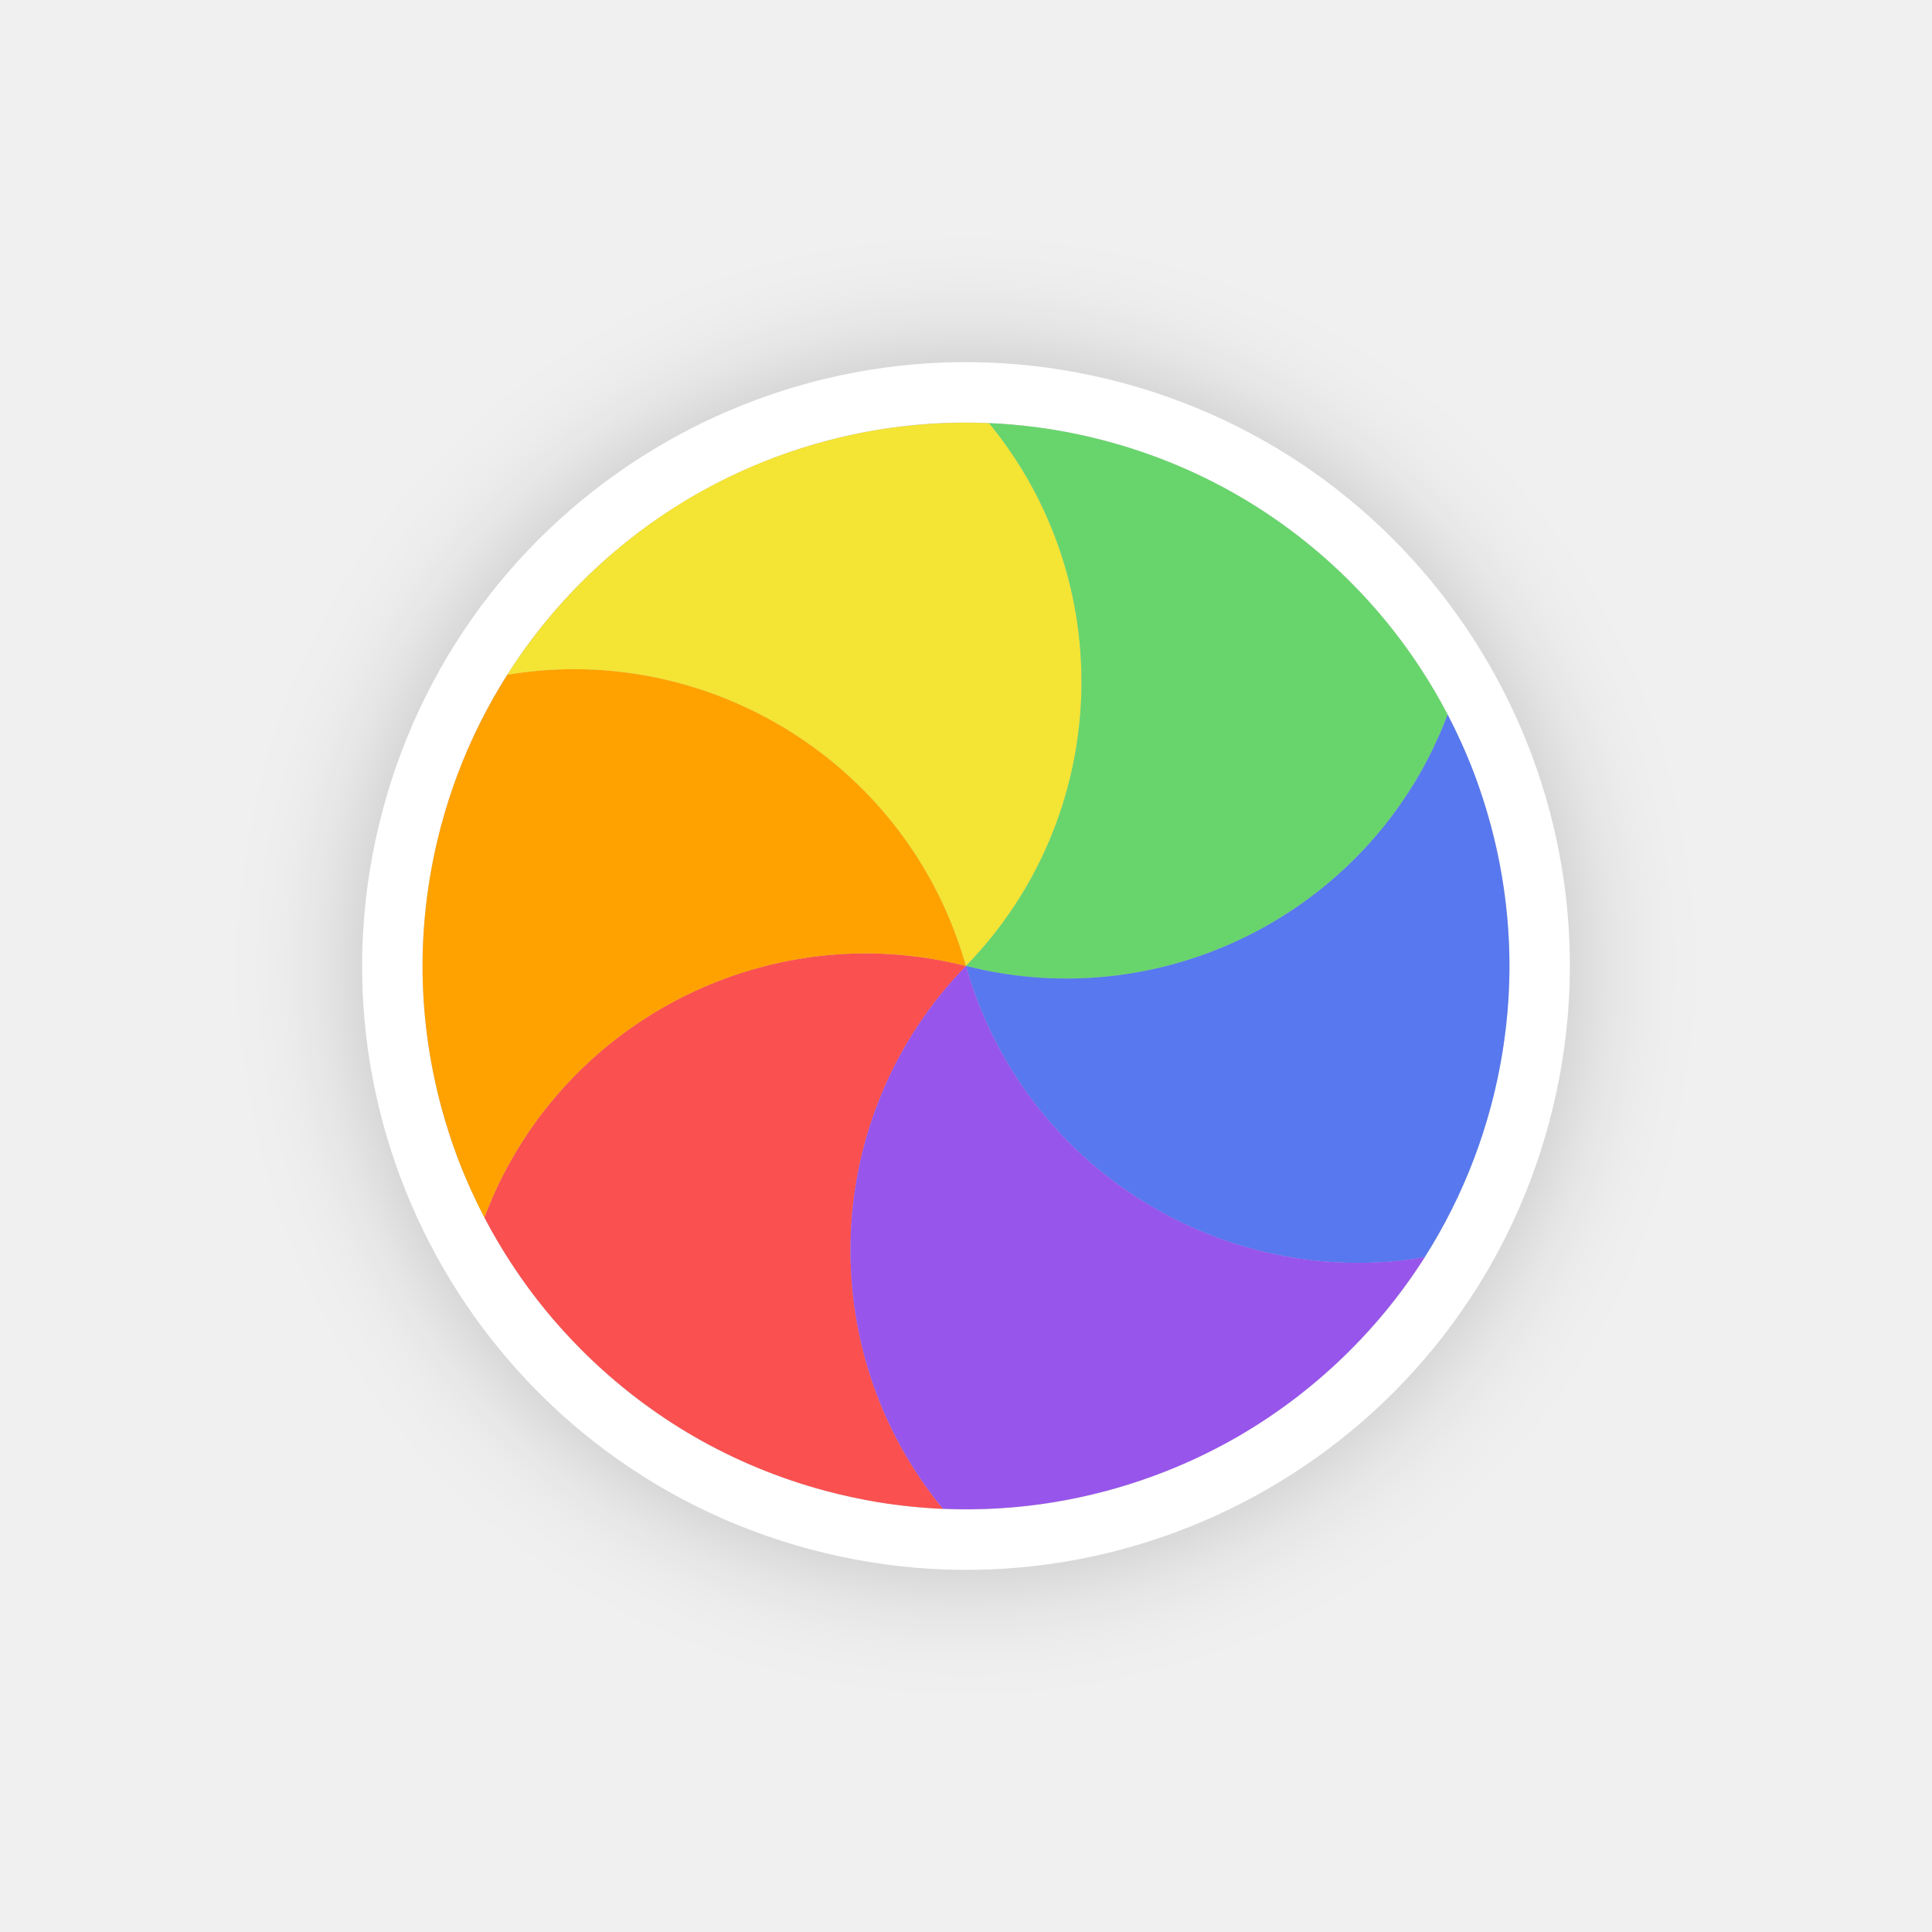
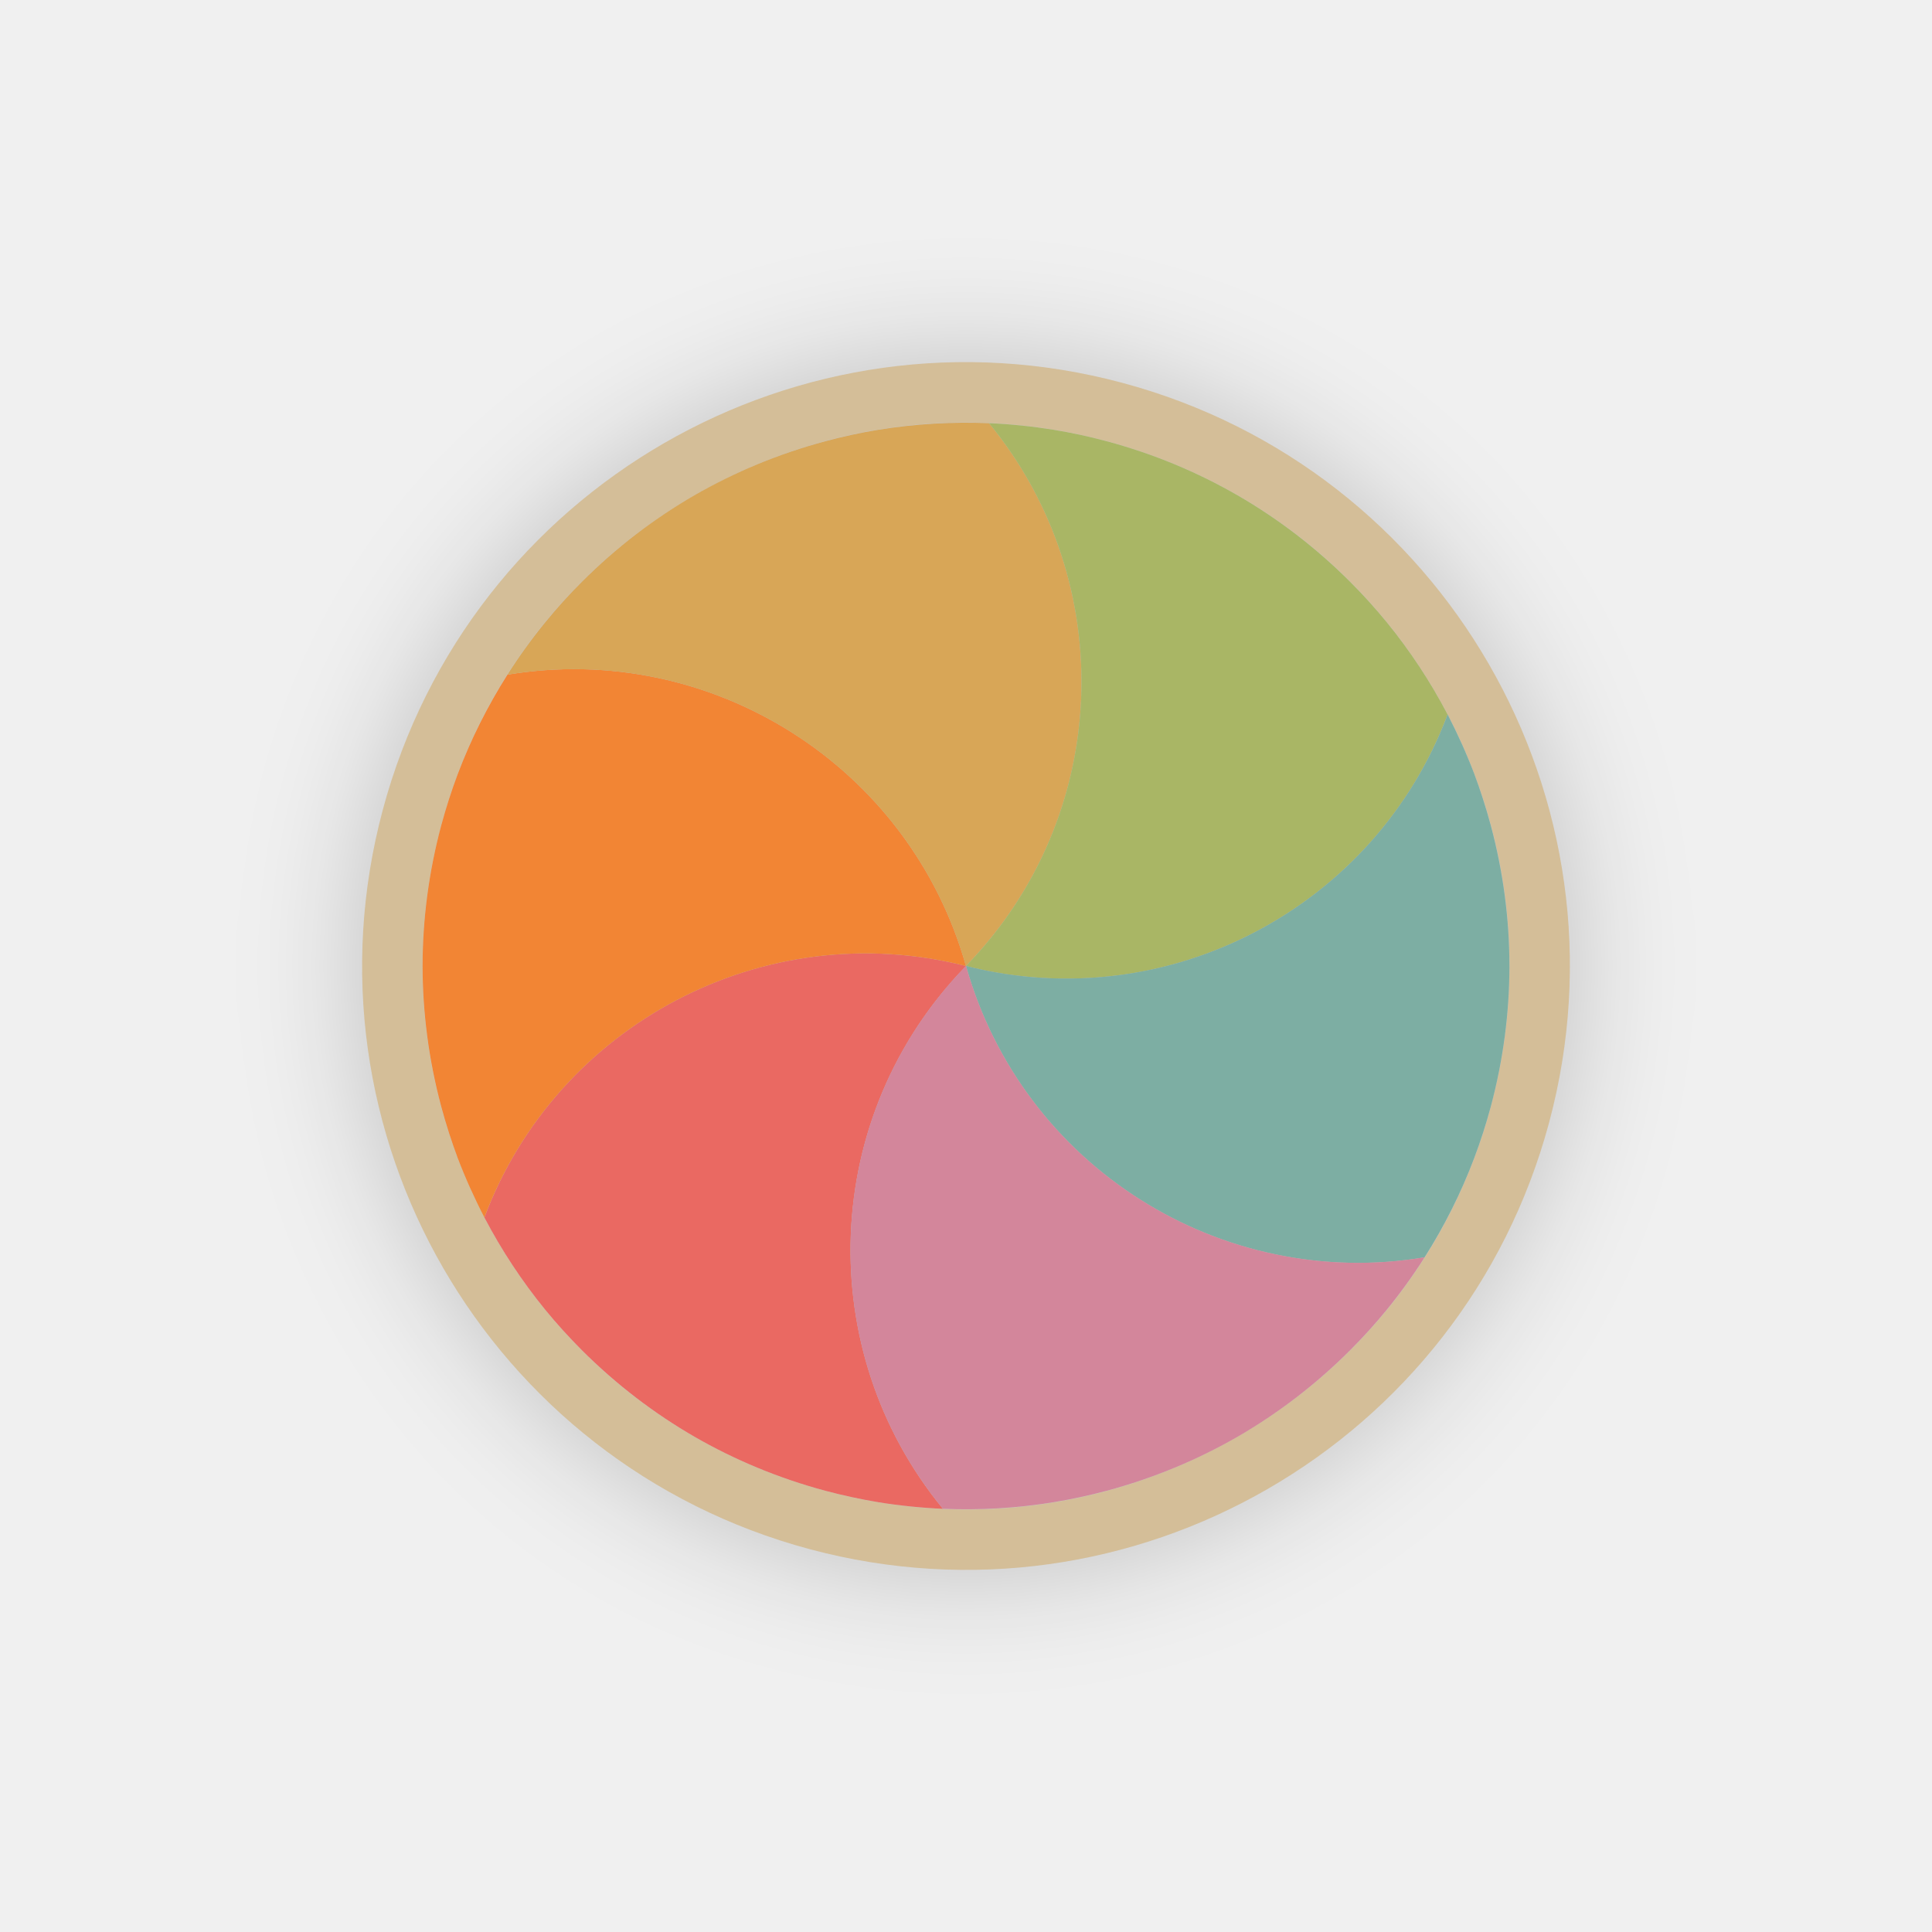
<svg xmlns="http://www.w3.org/2000/svg" width="32" height="32" viewBox="0 0 32 32" fill="none">
  <g filter="url(#filter0_d_182_7433)">
-     <circle cx="16" cy="16" r="9.5" transform="rotate(-165 16 16)" stroke="white" stroke-linejoin="round" />
-     <path d="M15.619 24.991C15.262 24.975 14.905 24.939 14.551 24.882C14.258 24.833 13.964 24.77 13.671 24.692C12.893 24.483 12.166 24.179 11.5 23.795C10.834 23.41 10.207 22.932 9.637 22.363C9.423 22.148 9.221 21.926 9.033 21.696C8.645 21.221 8.307 20.707 8.023 20.165C9.218 16.977 12.643 15.147 16.001 16C13.584 18.481 13.457 22.362 15.619 24.991Z" fill="#FB5050" />
-     <path d="M8.023 20.165C7.858 19.848 7.711 19.521 7.583 19.186C7.479 18.908 7.387 18.622 7.308 18.329C7.1 17.551 7 16.769 6.999 16C7 15.231 7.1 14.449 7.308 13.671C7.387 13.378 7.479 13.092 7.584 12.814C7.801 12.241 8.077 11.691 8.405 11.174C11.763 10.616 15.06 12.666 16 16C12.643 15.148 9.219 16.978 8.023 20.165Z" fill="#FFA200" />
-     <path d="M8.404 11.175C8.596 10.872 8.806 10.582 9.033 10.304C9.221 10.074 9.422 9.851 9.637 9.637C10.207 9.067 10.834 8.59 11.499 8.205C12.166 7.821 12.893 7.516 13.671 7.308C13.964 7.229 14.257 7.166 14.55 7.118C15.156 7.02 15.77 6.984 16.382 7.009C18.544 9.638 18.417 13.519 15.999 16C15.059 12.667 11.762 10.616 8.404 11.175Z" fill="#F4E434" />
-     <path d="M16.381 7.009C16.738 7.024 17.095 7.061 17.449 7.118C17.742 7.166 18.036 7.229 18.329 7.308C19.107 7.516 19.834 7.821 20.5 8.205C21.166 8.59 21.793 9.067 22.363 9.637C22.577 9.851 22.779 10.074 22.967 10.304C23.355 10.779 23.693 11.292 23.977 11.835C22.782 15.022 19.357 16.853 15.999 16C18.416 13.518 18.544 9.638 16.381 7.009Z" fill="#68D56C" />
-     <path d="M23.977 11.834C24.142 12.152 24.289 12.479 24.417 12.814C24.521 13.092 24.613 13.378 24.692 13.671C24.9 14.449 25 15.23 25.001 16C25 16.769 24.9 17.551 24.692 18.329C24.613 18.622 24.521 18.907 24.416 19.185C24.199 19.759 23.923 20.309 23.595 20.826C20.237 21.384 16.94 19.333 16 15.999C19.357 16.852 22.782 15.021 23.977 11.834Z" fill="#5778EE" />
-     <path d="M23.596 20.825C23.404 21.127 23.194 21.418 22.967 21.696C22.779 21.926 22.578 22.148 22.363 22.363C21.794 22.932 21.166 23.41 20.501 23.795C19.834 24.179 19.107 24.483 18.329 24.692C18.036 24.77 17.743 24.833 17.45 24.881C16.844 24.98 16.23 25.016 15.618 24.99C13.456 22.362 13.583 18.48 16 15.999C16.941 19.333 20.238 21.384 23.596 20.825Z" fill="#9755EC" />
+     <circle cx="16" cy="16" r="9.5" transform="rotate(-165 16 16)" stroke="#D4BE98" stroke-linejoin="round" />
+     <path d="M15.619 24.991C15.262 24.975 14.905 24.939 14.551 24.882C14.258 24.833 13.964 24.77 13.671 24.692C12.893 24.483 12.166 24.179 11.5 23.795C10.834 23.41 10.207 22.932 9.637 22.363C9.423 22.148 9.221 21.926 9.033 21.696C8.645 21.221 8.307 20.707 8.023 20.165C9.218 16.977 12.643 15.147 16.001 16C13.584 18.481 13.457 22.362 15.619 24.991Z" fill="#EA6962" />
+     <path d="M8.023 20.165C7.858 19.848 7.711 19.521 7.583 19.186C7.479 18.908 7.387 18.622 7.308 18.329C7.1 17.551 7 16.769 6.999 16C7 15.231 7.1 14.449 7.308 13.671C7.387 13.378 7.479 13.092 7.584 12.814C7.801 12.241 8.077 11.691 8.405 11.174C11.763 10.616 15.06 12.666 16 16C12.643 15.148 9.219 16.978 8.023 20.165Z" fill="#F28534" />
+     <path d="M8.404 11.175C8.596 10.872 8.806 10.582 9.033 10.304C9.221 10.074 9.422 9.851 9.637 9.637C10.207 9.067 10.834 8.59 11.499 8.205C12.166 7.821 12.893 7.516 13.671 7.308C13.964 7.229 14.257 7.166 14.55 7.118C15.156 7.02 15.77 6.984 16.382 7.009C18.544 9.638 18.417 13.519 15.999 16C15.059 12.667 11.762 10.616 8.404 11.175Z" fill="#D8A657" />
+     <path d="M16.381 7.009C16.738 7.024 17.095 7.061 17.449 7.118C17.742 7.166 18.036 7.229 18.329 7.308C19.107 7.516 19.834 7.821 20.5 8.205C21.166 8.59 21.793 9.067 22.363 9.637C22.577 9.851 22.779 10.074 22.967 10.304C23.355 10.779 23.693 11.292 23.977 11.835C22.782 15.022 19.357 16.853 15.999 16C18.416 13.518 18.544 9.638 16.381 7.009Z" fill="#A9B665" />
+     <path d="M23.977 11.834C24.142 12.152 24.289 12.479 24.417 12.814C24.521 13.092 24.613 13.378 24.692 13.671C24.9 14.449 25 15.23 25.001 16C25 16.769 24.9 17.551 24.692 18.329C24.613 18.622 24.521 18.907 24.416 19.185C24.199 19.759 23.923 20.309 23.595 20.826C20.237 21.384 16.94 19.333 16 15.999C19.357 16.852 22.782 15.021 23.977 11.834Z" fill="#7DAEA3" />
+     <path d="M23.596 20.825C23.404 21.127 23.194 21.418 22.967 21.696C22.779 21.926 22.578 22.148 22.363 22.363C21.794 22.932 21.166 23.41 20.501 23.795C19.834 24.179 19.107 24.483 18.329 24.692C18.036 24.77 17.743 24.833 17.45 24.881C16.844 24.98 16.23 25.016 15.618 24.99C13.456 22.362 13.583 18.48 16 15.999C16.941 19.333 20.238 21.384 23.596 20.825Z" fill="#D3869B" />
  </g>
  <defs>
    <filter id="filter0_d_182_7433" x="-2" y="-2" width="36" height="36" filterUnits="userSpaceOnUse" color-interpolation-filters="sRGB">
      <feFlood flood-opacity="0" result="BackgroundImageFix" />
      <feColorMatrix in="SourceAlpha" type="matrix" values="0 0 0 0 0 0 0 0 0 0 0 0 0 0 0 0 0 0 127 0" result="hardAlpha" />
      <feOffset />
      <feGaussianBlur stdDeviation="1" />
      <feColorMatrix type="matrix" values="0 0 0 0 0 0 0 0 0 0 0 0 0 0 0 0 0 0 0.2 0" />
      <feBlend mode="normal" in2="BackgroundImageFix" result="effect1_dropShadow_182_7433" />
      <feBlend mode="normal" in="SourceGraphic" in2="effect1_dropShadow_182_7433" result="shape" />
    </filter>
  </defs>
</svg>
